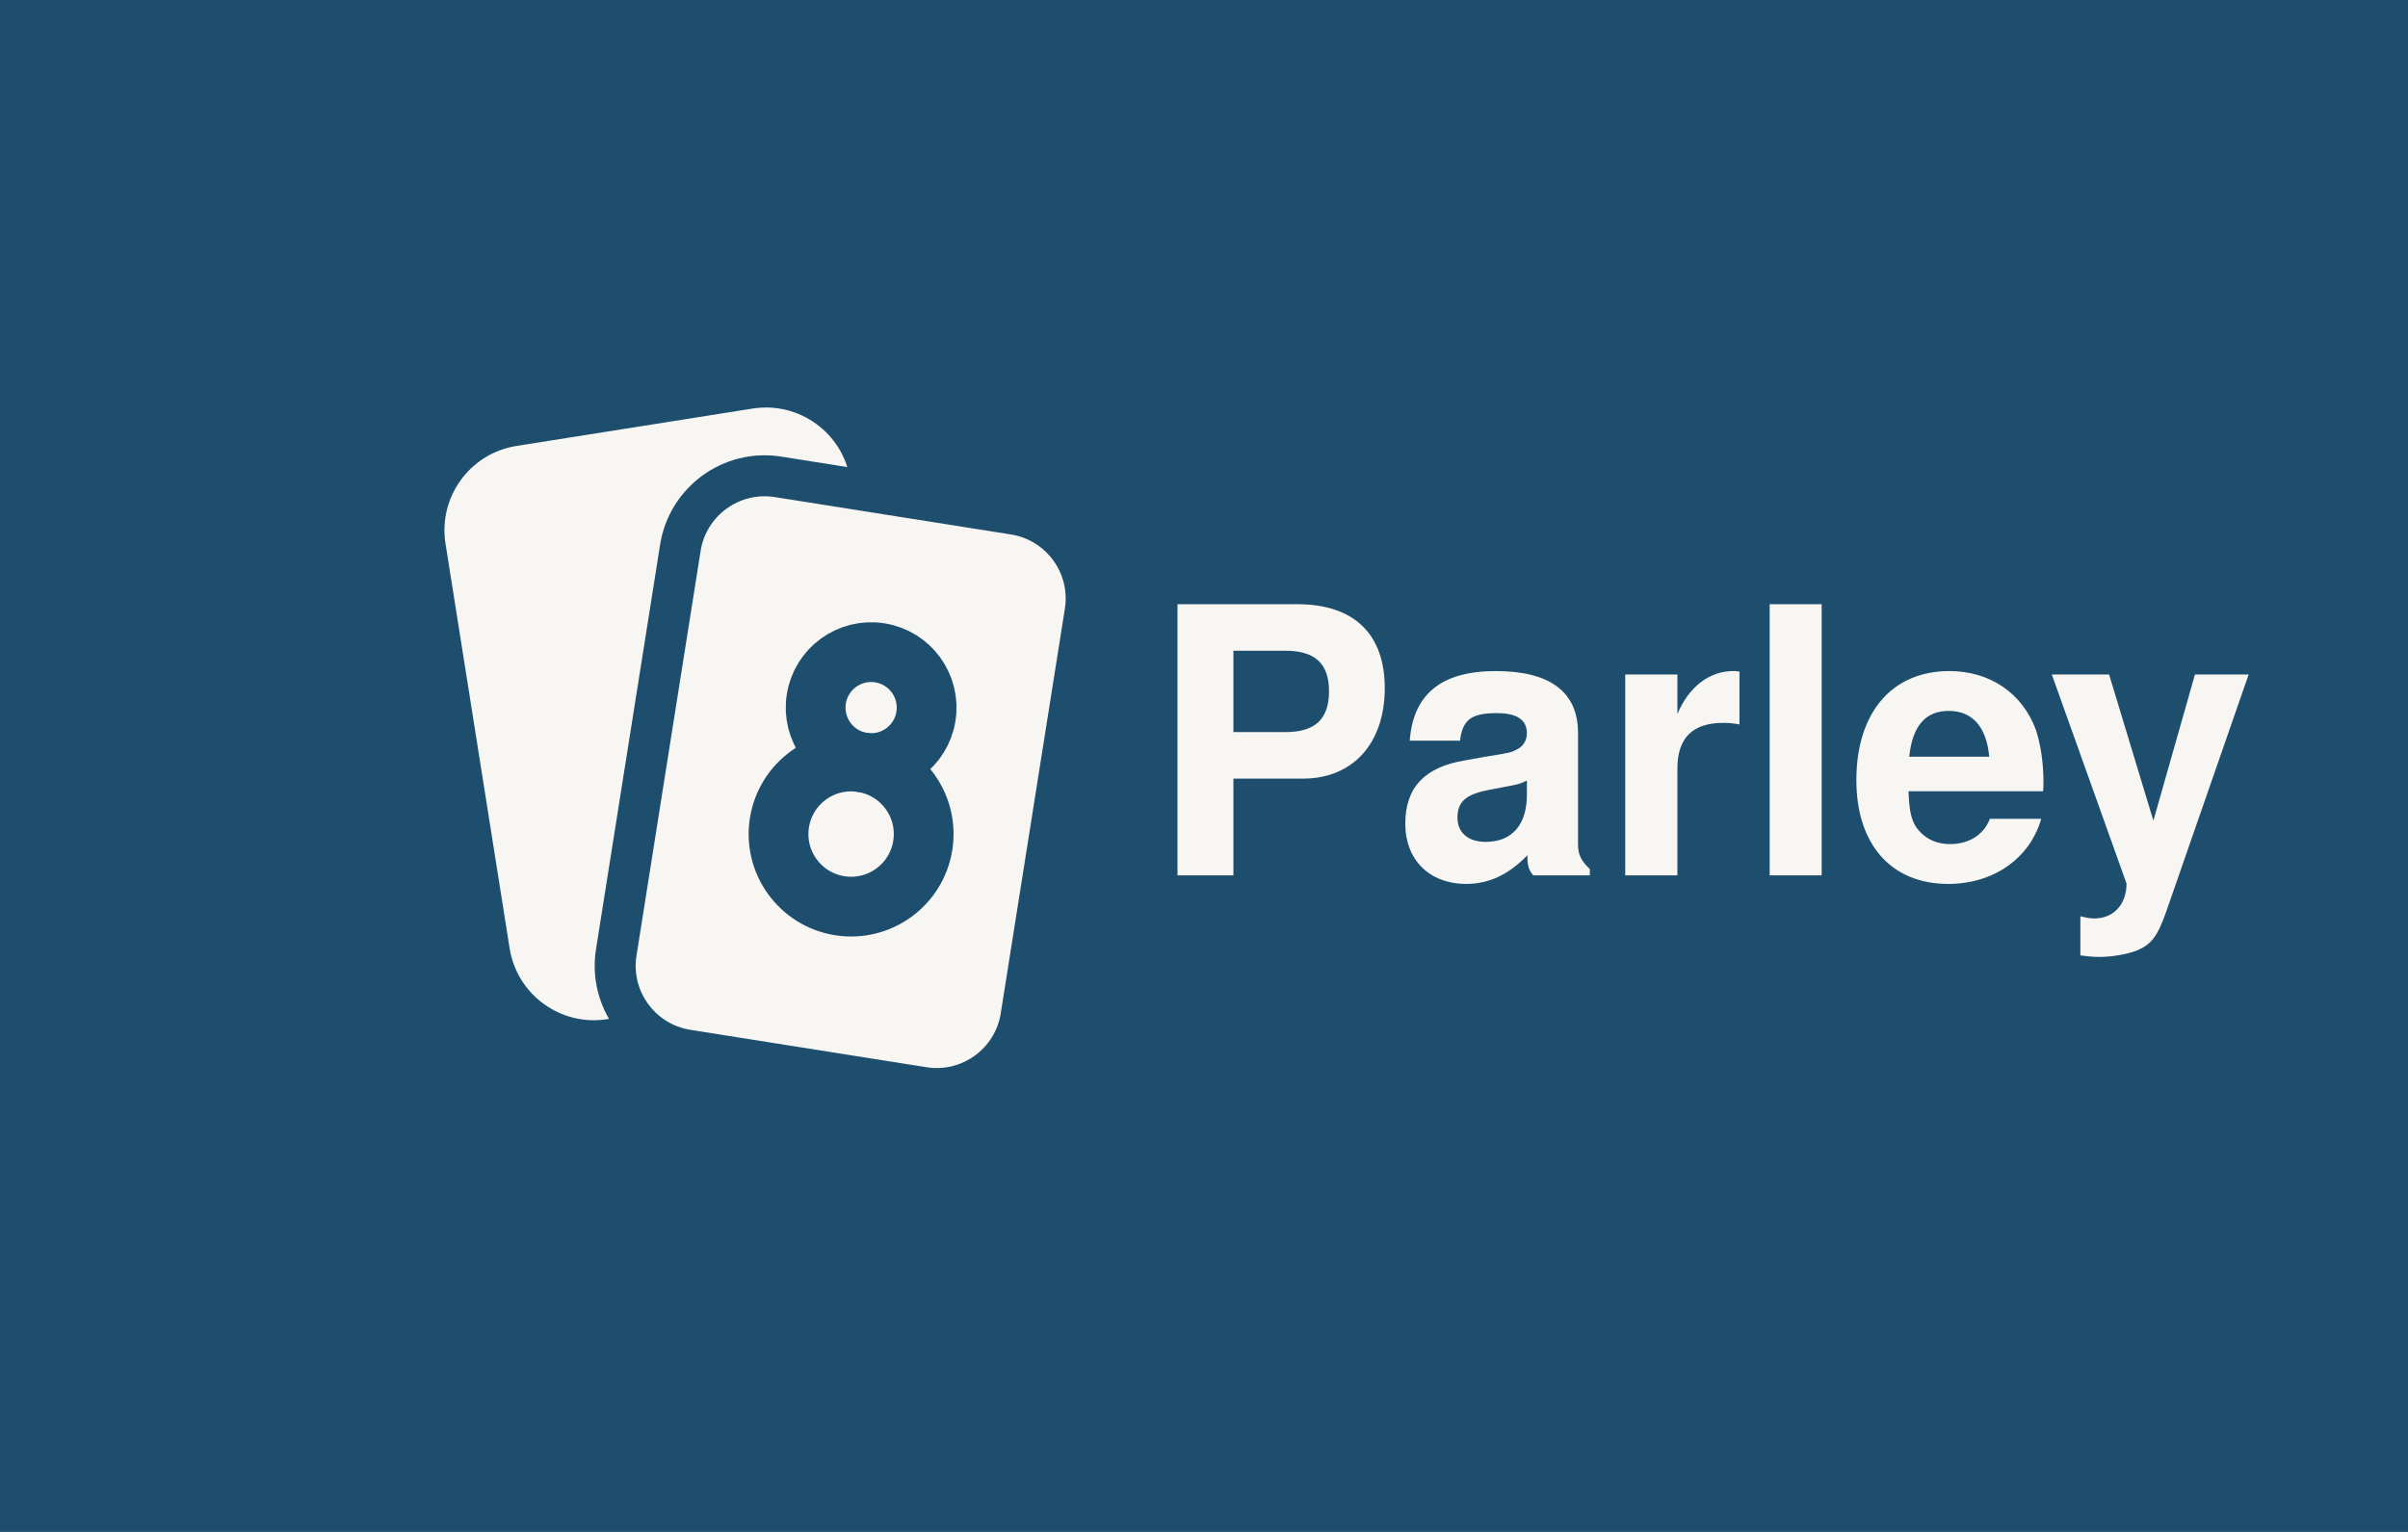
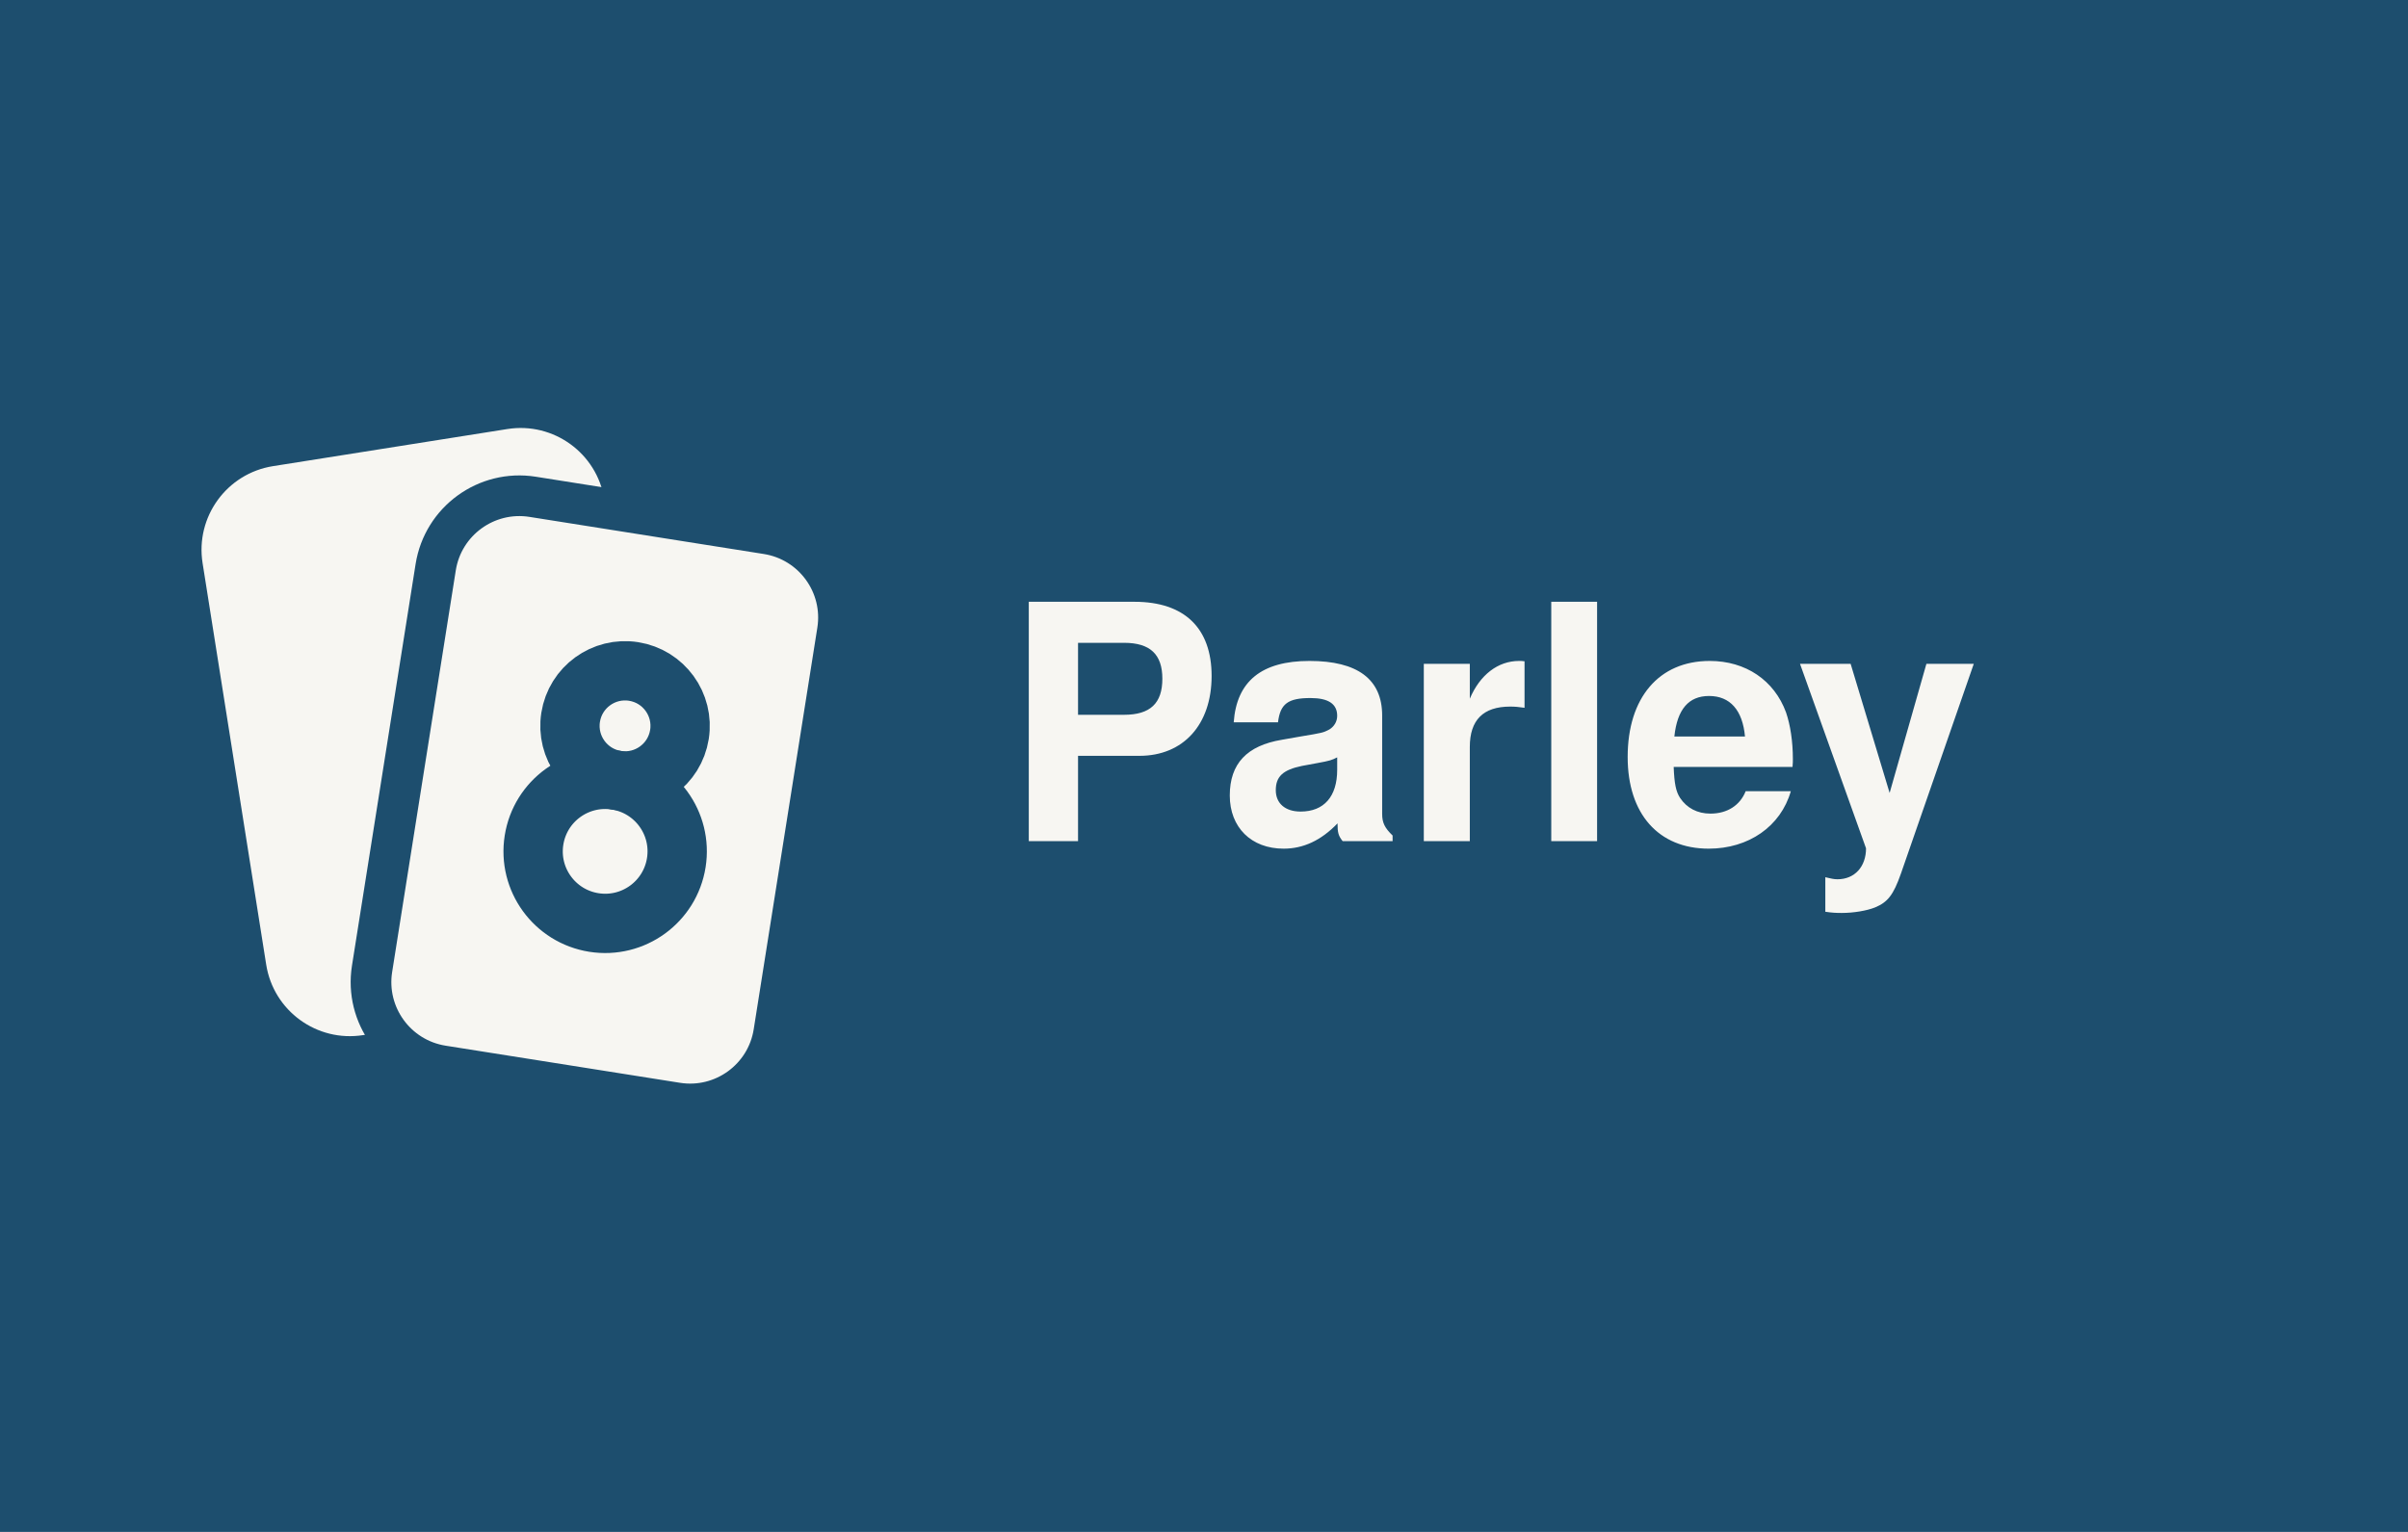
<svg xmlns="http://www.w3.org/2000/svg" viewBox="0 0 220 140" width="220" height="140" role="img" aria-label="Parley">
  <rect width="220" height="140" fill="#1D4E6E" />
-   <g transform="translate(20 20) scale(0.39)">
+   <g transform="translate(-2.04 22.00) scale(0.3871)">
    <rect x="60" y="48" width="96" height="136" rx="20" fill="#F7F6F2" transform="rotate(-9 108 116)" />
    <rect x="100" y="64" width="96" height="136" rx="20" fill="#F7F6F2" stroke="#1D4E6E" stroke-width="9.6" transform="rotate(9 148 132)" />
    <g transform="rotate(9 148 132)" fill="none" stroke="#1D4E6E" stroke-width="14" stroke-linecap="round">
      <circle cx="150" cy="114" r="13" />
      <circle cx="150" cy="144" r="17" />
    </g>
  </g>
-   <text x="105" y="80" font-family="Helvetica, Arial, sans-serif" font-size="34" font-weight="700" fill="#F7F6F2">Parley</text>
+   <text x="91.71" y="70" dominant-baseline="central" font-family="Helvetica, Arial, sans-serif" font-size="30" font-weight="700" fill="#F7F6F2">Parley</text>
</svg>
